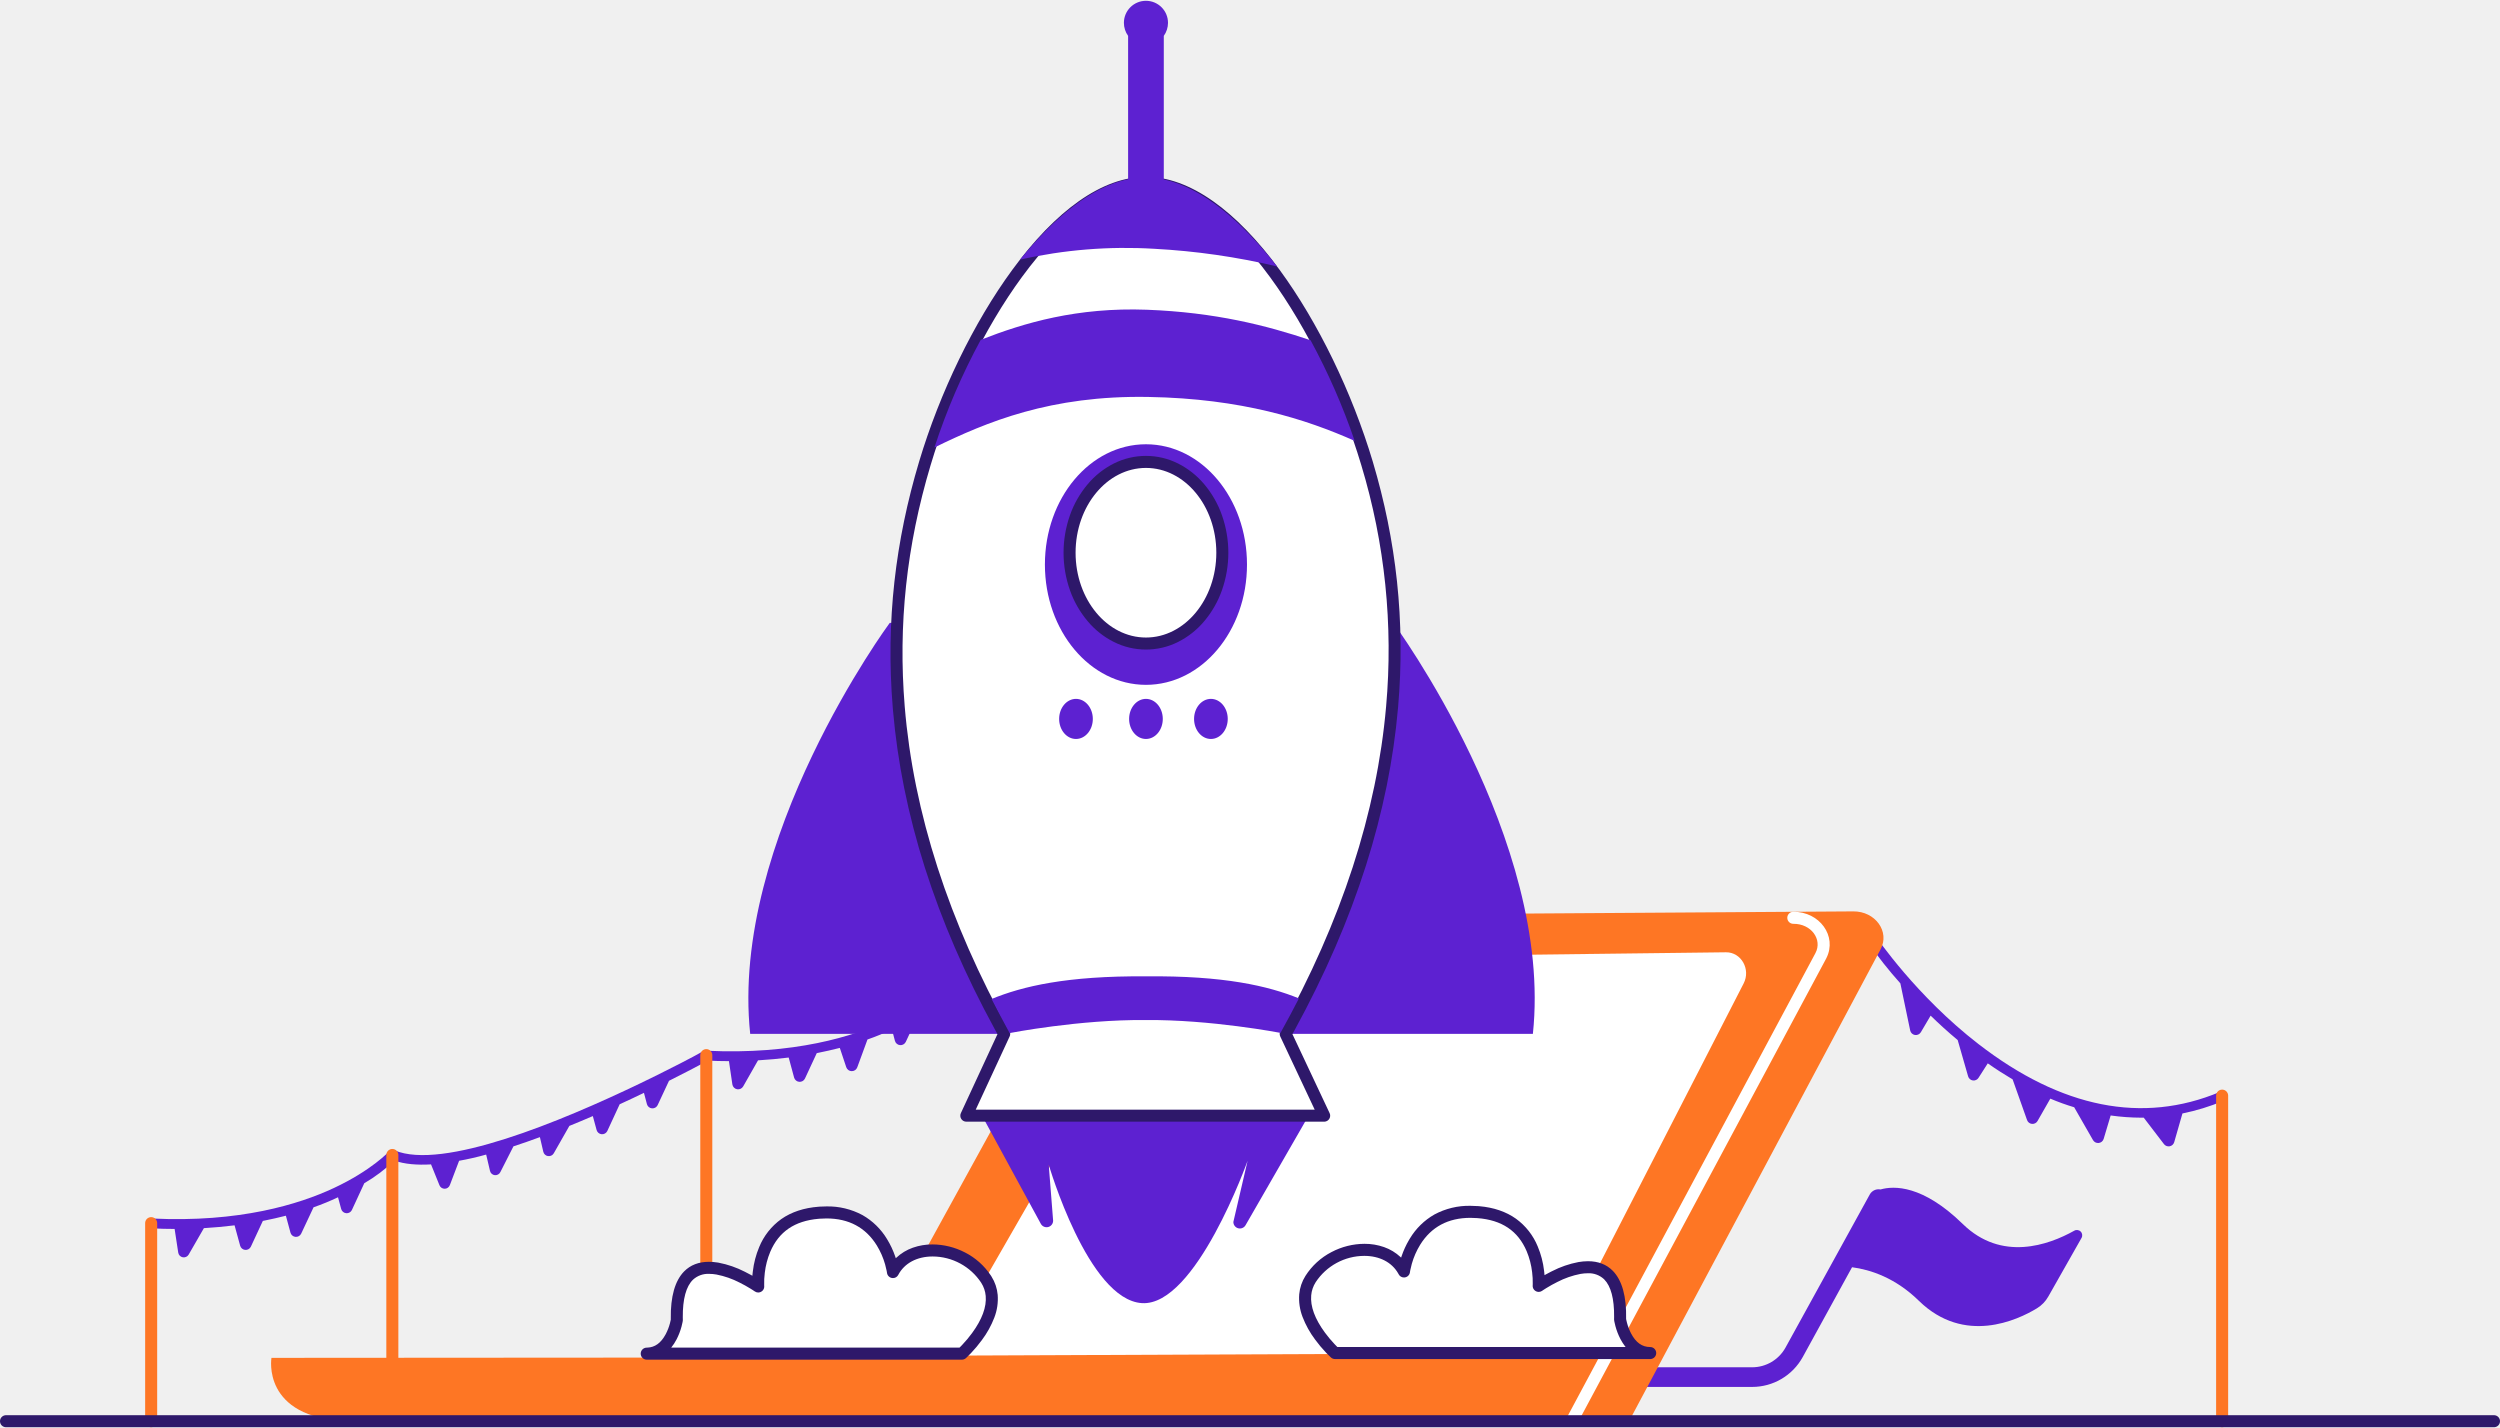
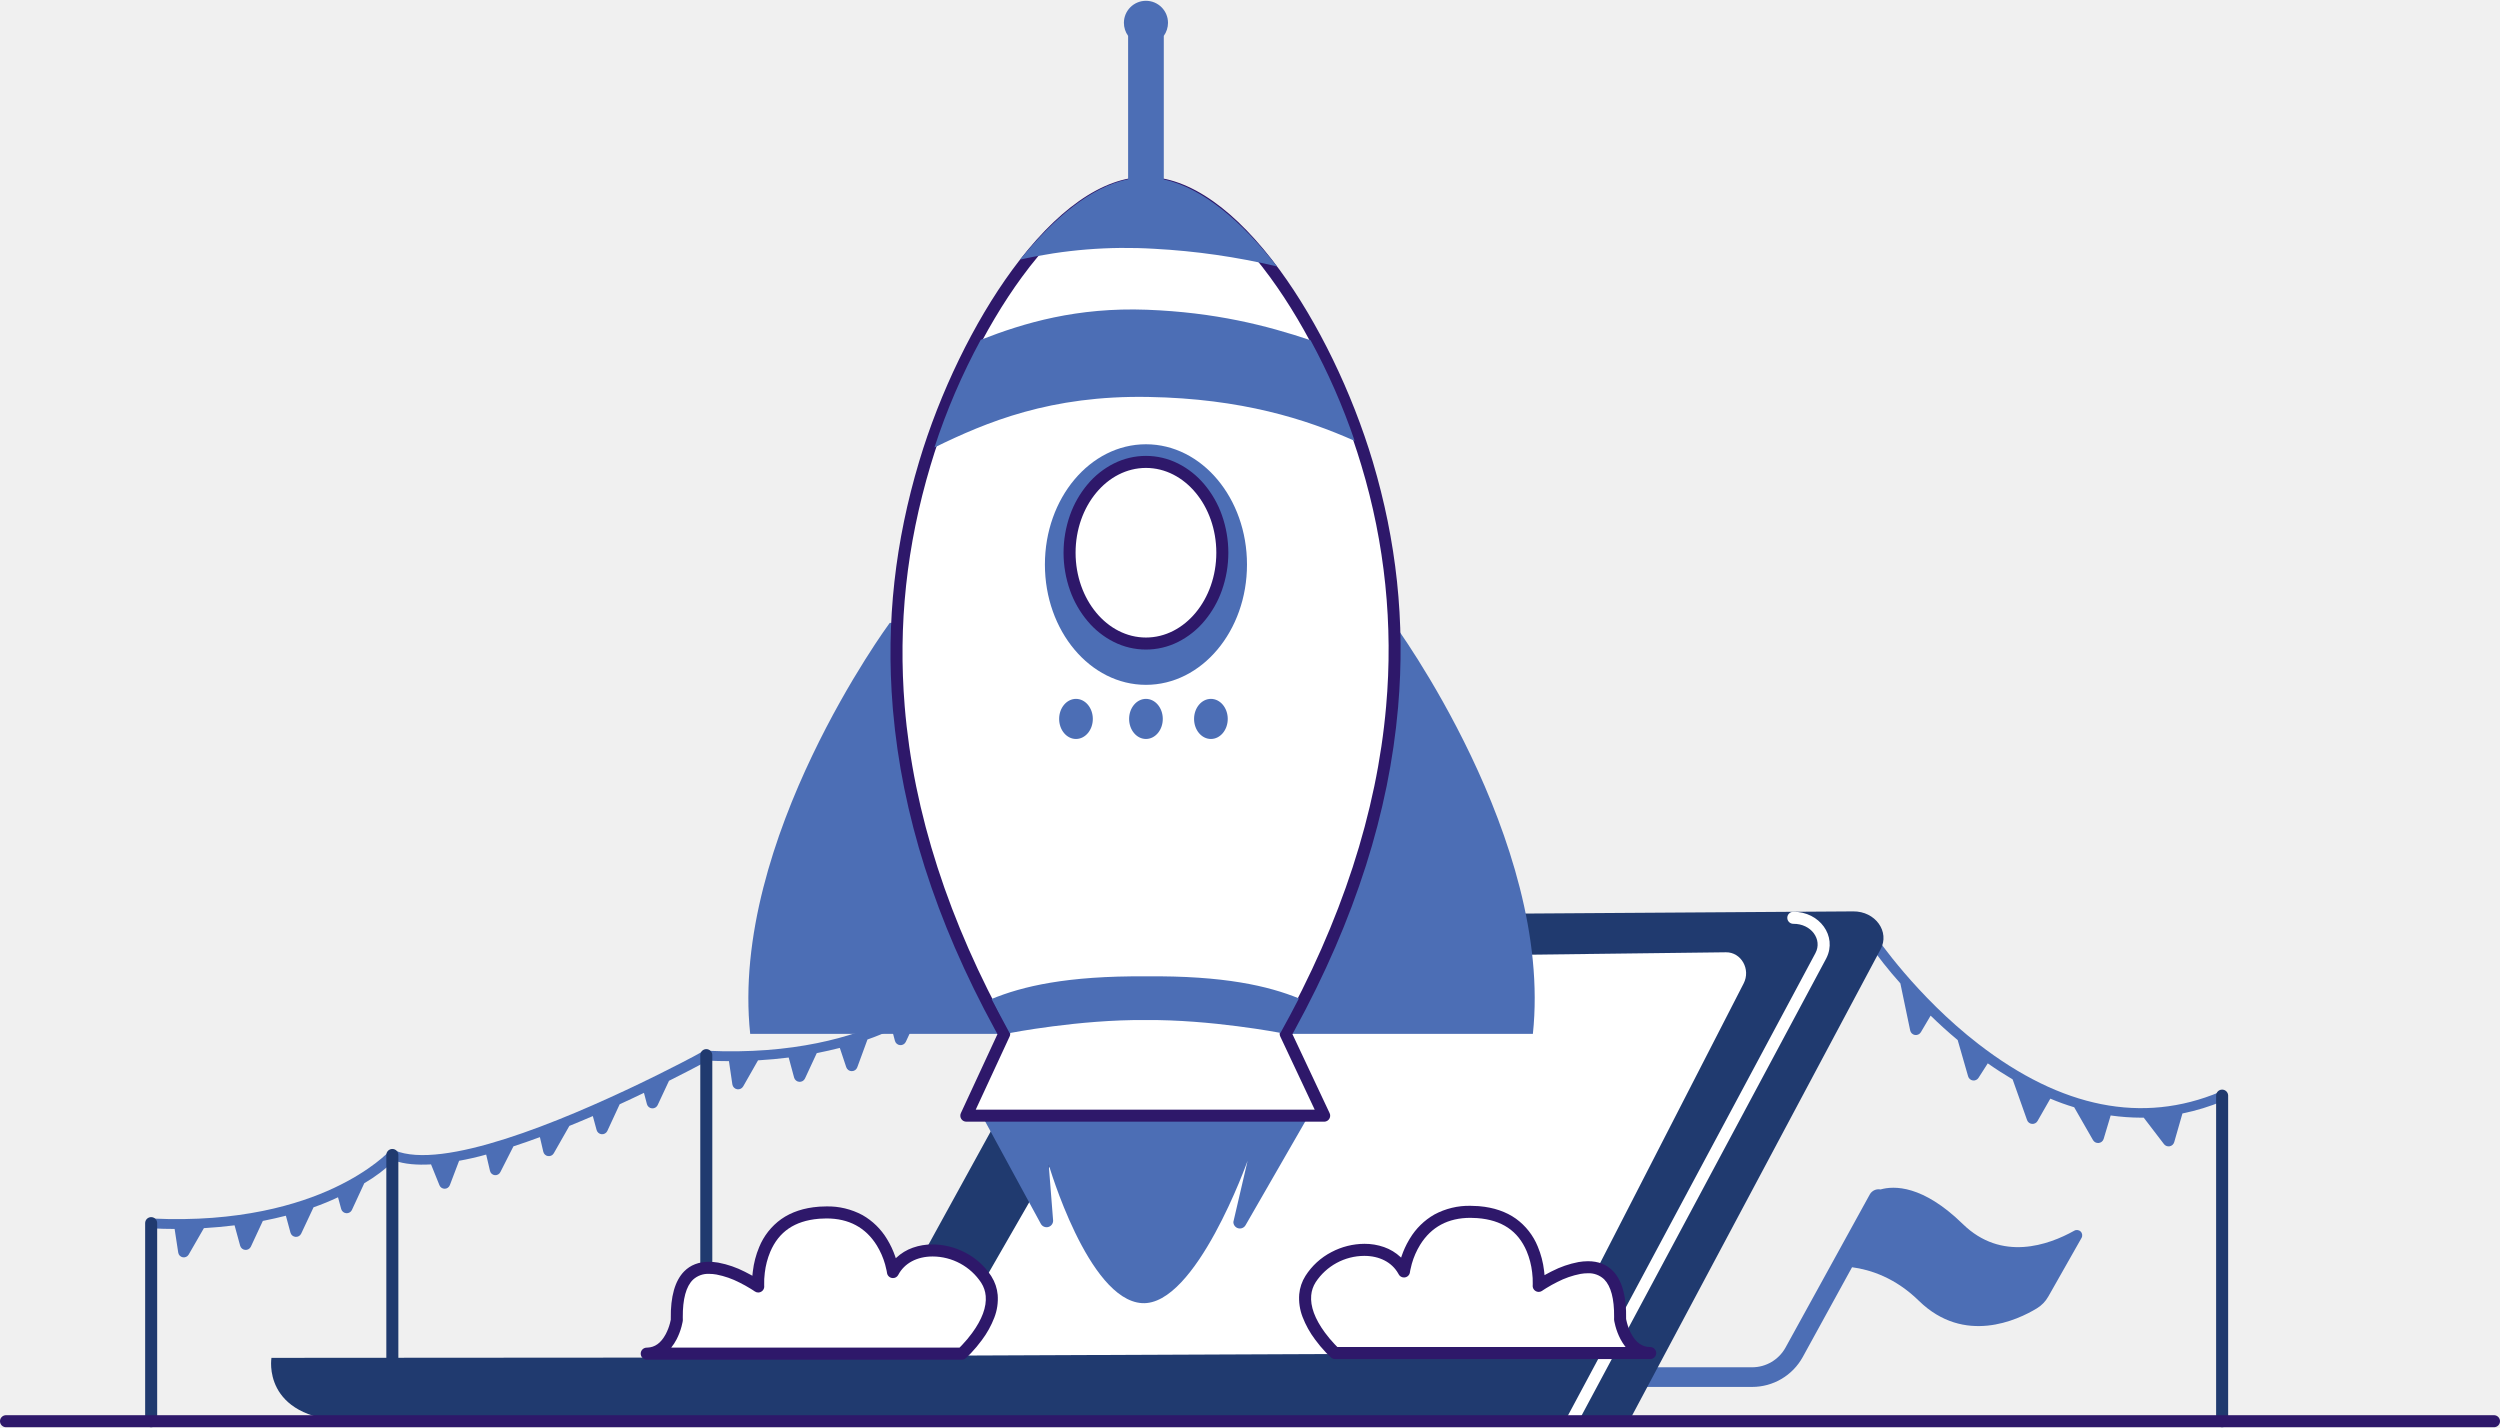
<svg xmlns="http://www.w3.org/2000/svg" viewBox="0 0 1247 711.9">
  <g id="product_launch_solid_II" data-name="product launch/solid_II" transform="translate(2.5)">
    <g id="product_launch_solid_II-2" data-name="product launch/solid_II" transform="translate(-3)">
      <g id="product_launch_solid_II-3" data-name="product launch_solid_II">
-         <path id="flag" d="M302.6,21.456c-12.7,7.1-36.2,15.6-55.6-3.4-20-19.5-34.3-19.1-41-17.2a5.036,5.036,0,0,0-5.3,2.4l-42.1,76.5a19.015,19.015,0,0,1-16.6,9.8H4.9a4.9,4.9,0,1,0,0,9.8H142a28.78,28.78,0,0,0,25.2-14.9l24.6-44.8c9.2,1.2,21.7,5.3,33.4,16.8,22.6,22,49.1,9.6,58.8,3.7a16.13,16.13,0,0,0,5.7-5.9l16.5-29.1A2.652,2.652,0,0,0,302.6,21.456Z" transform="translate(732.5 592.444)" fill="#5d21d1" />
+         <path id="flag" d="M302.6,21.456c-12.7,7.1-36.2,15.6-55.6-3.4-20-19.5-34.3-19.1-41-17.2a5.036,5.036,0,0,0-5.3,2.4l-42.1,76.5a19.015,19.015,0,0,1-16.6,9.8H4.9a4.9,4.9,0,1,0,0,9.8H142a28.78,28.78,0,0,0,25.2-14.9l24.6-44.8c9.2,1.2,21.7,5.3,33.4,16.8,22.6,22,49.1,9.6,58.8,3.7a16.13,16.13,0,0,0,5.7-5.9l16.5-29.1A2.652,2.652,0,0,0,302.6,21.456Z" transform="translate(732.5 592.444)" fill="#4C6EB5" />
        <g id="flags" transform="translate(73 466)">
-           <path id="Path" d="M280.843,1.417a2.43,2.43,0,0,0-3.4-1.1c-.4.2-4.6,2.8-22.9,11.9l-8.4,4.1c-39.9,19.2-98.8,43.6-122.7,33.5a2.443,2.443,0,0,0-2.8.6c-.1.1-8.7,9.4-27.5,18.2-17.3,8.1-47.1,17.3-90.6,15.2a2.362,2.362,0,0,0-2.5,2.8,2.559,2.559,0,0,0,2.4,2.1c3.9.2,7.6.3,11.3.3l1.8,11.8a2.81,2.81,0,0,0,5.2,1l7.6-13.2c5.3-.3,10.4-.8,15.3-1.4l2.8,10.2a2.864,2.864,0,0,0,5.3.5l6-12.9c4.1-.8,7.9-1.7,11.5-2.6l2.3,8.5a2.864,2.864,0,0,0,5.3.5l6.2-13.2a122.609,122.609,0,0,0,12.2-5l1.6,5.9a2.864,2.864,0,0,0,5.3.5l6.2-13.4a80.144,80.144,0,0,0,15-11.3c5.1,1.8,11.3,2.3,18.3,1.9l4.2,10.4a2.778,2.778,0,0,0,5.2-.1l4.6-12.1c4.4-.8,8.9-1.8,13.5-3.1l1.9,8.1a2.76,2.76,0,0,0,5.2.6l6.5-12.8c4.4-1.4,8.8-3,13.2-4.6l1.7,7.3a2.833,2.833,0,0,0,5.2.8l7.8-13.7c3.9-1.6,7.8-3.2,11.7-4.9l1.9,7a2.864,2.864,0,0,0,5.3.5l6.2-13.4c4.2-1.9,8.2-3.8,12.1-5.7l1.5,5.7a2.864,2.864,0,0,0,5.3.5l5.7-12.2c15.5-7.8,18.4-9.6,19.9-10.4A3.181,3.181,0,0,0,280.843,1.417Z" transform="translate(0.857 57.983)" fill="#5d21d1" />
-           <path id="Path-2" data-name="Path" d="M123.443.2a2.443,2.443,0,0,0-2.8.6c-.1.1-8.7,9.4-27.5,18.2-17.3,8.1-47.1,17.3-90.6,15.2A2.362,2.362,0,0,0,.043,37a2.559,2.559,0,0,0,2.4,2.1c3.9.2,7.6.3,11.3.3l1.7,11.6a2.909,2.909,0,0,0,5.4,1l7.4-13c5.3-.3,10.4-.8,15.3-1.4l2.7,10a2.9,2.9,0,0,0,5.4.5l5.9-12.7c4.1-.8,7.9-1.7,11.5-2.6l3.2,9.6a2.915,2.915,0,0,0,5.5.1l5.1-13.9a122.609,122.609,0,0,0,12.2-5l1.5,5.7a2.9,2.9,0,0,0,5.4.5l6.1-13.1a80.144,80.144,0,0,0,15-11.3" transform="translate(277.357 23.9)" fill="#5d21d1" />
-           <path id="Path-3" data-name="Path" d="M179.077,79.877a2.39,2.39,0,0,0-3.2-1.4c-38.5,16.1-79,8-120.3-23.9-31.1-24-50.9-53.3-51.1-53.5a2.544,2.544,0,0,0-3.4-.7,2.544,2.544,0,0,0-.7,3.4,210.417,210.417,0,0,0,16.2,20.5l4.9,23.5a2.892,2.892,0,0,0,5.3.9l4.9-8.3c4.2,4.1,8.7,8.2,13.5,12.2l5.2,18.1a2.873,2.873,0,0,0,5.2.7l4.6-7.2c4.1,2.9,8.2,5.5,12.4,8l7.2,20.3a2.887,2.887,0,0,0,5.2.5l6.4-11.2a113.564,113.564,0,0,0,11.9,4.3l9.4,16.4a2.917,2.917,0,0,0,5.3-.6l3.5-11.7a112.468,112.468,0,0,0,15.3,1.1h1.2l10.1,13.2a2.913,2.913,0,0,0,5.1-1l4.1-14.3a109.057,109.057,0,0,0,20.2-6.2A2.469,2.469,0,0,0,179.077,79.877Z" transform="translate(858.823 0.223)" fill="#5d21d1" />
-           <path id="Path-4" data-name="Path" d="M3,0A3,3,0,0,1,5.995,2.824L6,3v98.8a3,3,0,0,1-5.995.176L0,101.8V3A3,3,0,0,1,3,0Z" transform="translate(-0.1 141.1)" fill="#fe7624" />
-           <path id="Path-5" data-name="Path" d="M3,0A3,3,0,0,1,5.995,2.824L6,3V134.2a3,3,0,0,1-5.995.176L0,134.2V3A3,3,0,0,1,3,0Z" transform="translate(120.2 107.1)" fill="#fe7624" />
-           <path id="Path-6" data-name="Path" d="M3,0A3,3,0,0,1,5.995,2.824L6,3V183.8a3,3,0,0,1-5.995.176L0,183.8V3A3,3,0,0,1,3,0Z" transform="translate(276.8 57.3)" fill="#fe7624" />
-           <path id="Path-7" data-name="Path" d="M3,0A3,3,0,0,1,5.995,2.824L6,3V165.4a3,3,0,0,1-5.995.176L0,165.4V3A3,3,0,0,1,3,0Z" transform="translate(1032.9 77.5)" fill="#fe7624" />
+           <path id="Path" d="M280.843,1.417a2.43,2.43,0,0,0-3.4-1.1c-.4.2-4.6,2.8-22.9,11.9l-8.4,4.1c-39.9,19.2-98.8,43.6-122.7,33.5a2.443,2.443,0,0,0-2.8.6c-.1.1-8.7,9.4-27.5,18.2-17.3,8.1-47.1,17.3-90.6,15.2a2.362,2.362,0,0,0-2.5,2.8,2.559,2.559,0,0,0,2.4,2.1c3.9.2,7.6.3,11.3.3l1.8,11.8a2.81,2.81,0,0,0,5.2,1l7.6-13.2c5.3-.3,10.4-.8,15.3-1.4l2.8,10.2a2.864,2.864,0,0,0,5.3.5l6-12.9c4.1-.8,7.9-1.7,11.5-2.6l2.3,8.5a2.864,2.864,0,0,0,5.3.5l6.2-13.2a122.609,122.609,0,0,0,12.2-5l1.6,5.9a2.864,2.864,0,0,0,5.3.5l6.2-13.4a80.144,80.144,0,0,0,15-11.3c5.1,1.8,11.3,2.3,18.3,1.9l4.2,10.4a2.778,2.778,0,0,0,5.2-.1l4.6-12.1c4.4-.8,8.9-1.8,13.5-3.1l1.9,8.1a2.76,2.76,0,0,0,5.2.6l6.5-12.8c4.4-1.4,8.8-3,13.2-4.6l1.7,7.3a2.833,2.833,0,0,0,5.2.8l7.8-13.7c3.9-1.6,7.8-3.2,11.7-4.9l1.9,7a2.864,2.864,0,0,0,5.3.5l6.2-13.4c4.2-1.9,8.2-3.8,12.1-5.7l1.5,5.7a2.864,2.864,0,0,0,5.3.5l5.7-12.2c15.5-7.8,18.4-9.6,19.9-10.4A3.181,3.181,0,0,0,280.843,1.417Z" transform="translate(0.857 57.983)" fill="#4C6EB5" />
+           <path id="Path-2" data-name="Path" d="M123.443.2a2.443,2.443,0,0,0-2.8.6c-.1.1-8.7,9.4-27.5,18.2-17.3,8.1-47.1,17.3-90.6,15.2A2.362,2.362,0,0,0,.043,37a2.559,2.559,0,0,0,2.4,2.1c3.9.2,7.6.3,11.3.3l1.7,11.6a2.909,2.909,0,0,0,5.4,1l7.4-13c5.3-.3,10.4-.8,15.3-1.4l2.7,10a2.9,2.9,0,0,0,5.4.5l5.9-12.7c4.1-.8,7.9-1.7,11.5-2.6l3.2,9.6a2.915,2.915,0,0,0,5.5.1l5.1-13.9a122.609,122.609,0,0,0,12.2-5l1.5,5.7a2.9,2.9,0,0,0,5.4.5l6.1-13.1a80.144,80.144,0,0,0,15-11.3" transform="translate(277.357 23.9)" fill="#4C6EB5" />
+           <path id="Path-3" data-name="Path" d="M179.077,79.877a2.39,2.39,0,0,0-3.2-1.4c-38.5,16.1-79,8-120.3-23.9-31.1-24-50.9-53.3-51.1-53.5a2.544,2.544,0,0,0-3.4-.7,2.544,2.544,0,0,0-.7,3.4,210.417,210.417,0,0,0,16.2,20.5l4.9,23.5a2.892,2.892,0,0,0,5.3.9l4.9-8.3c4.2,4.1,8.7,8.2,13.5,12.2l5.2,18.1a2.873,2.873,0,0,0,5.2.7l4.6-7.2c4.1,2.9,8.2,5.5,12.4,8l7.2,20.3a2.887,2.887,0,0,0,5.2.5l6.4-11.2a113.564,113.564,0,0,0,11.9,4.3l9.4,16.4a2.917,2.917,0,0,0,5.3-.6l3.5-11.7a112.468,112.468,0,0,0,15.3,1.1h1.2l10.1,13.2a2.913,2.913,0,0,0,5.1-1l4.1-14.3a109.057,109.057,0,0,0,20.2-6.2A2.469,2.469,0,0,0,179.077,79.877Z" transform="translate(858.823 0.223)" fill="#4C6EB5" />
+           <path id="Path-4" data-name="Path" d="M3,0A3,3,0,0,1,5.995,2.824L6,3v98.8a3,3,0,0,1-5.995.176L0,101.8V3A3,3,0,0,1,3,0Z" transform="translate(-0.1 141.1)" fill="#203A6F" />
+           <path id="Path-5" data-name="Path" d="M3,0A3,3,0,0,1,5.995,2.824L6,3V134.2a3,3,0,0,1-5.995.176L0,134.2V3A3,3,0,0,1,3,0Z" transform="translate(120.2 107.1)" fill="#203A6F" />
+           <path id="Path-6" data-name="Path" d="M3,0A3,3,0,0,1,5.995,2.824L6,3V183.8a3,3,0,0,1-5.995.176L0,183.8V3A3,3,0,0,1,3,0Z" transform="translate(276.8 57.3)" fill="#203A6F" />
+           <path id="Path-7" data-name="Path" d="M3,0A3,3,0,0,1,5.995,2.824L6,3V165.4a3,3,0,0,1-5.995.176L0,165.4V3A3,3,0,0,1,3,0Z" transform="translate(1032.9 77.5)" fill="#203A6F" />
        </g>
        <g id="laptop_1_" transform="translate(135 454)">
-           <path id="laptop" d="M789.19,0l-362,2.4a14.982,14.982,0,0,0-13.4,7.6L296.99,222.5l-296.8.2s-5.1,29.8,37.6,31.6l640-.8L802.79,19C807.59,10.1,800.19-.1,789.19,0Z" transform="translate(0.71 0.599)" fill="#fe7624" />
+           <path id="laptop" d="M789.19,0l-362,2.4a14.982,14.982,0,0,0-13.4,7.6L296.99,222.5l-296.8.2s-5.1,29.8,37.6,31.6l640-.8L802.79,19C807.59,10.1,800.19-.1,789.19,0Z" transform="translate(0.71 0.599)" fill="#203A6F" />
          <path id="screen" d="M0,201.2l305.7-1.3L400.3,15.6C404,8.5,399.1-.1,391.5,0L113.7,3.4Z" transform="translate(334.9 20.999)" fill="#fff" />
          <path id="Path-8" data-name="Path" d="M113.074,0c13.1-.117,22.03,12.112,16.543,23.084l-.171.332-123.8,231.3a3,3,0,0,1-5.371-2.668l.081-.164L124.148,20.6c3.584-6.788-2.091-14.68-11.02-14.6a3,3,0,1,1-.054-6Z" transform="translate(646.899 0.799)" fill="#fff" />
        </g>
        <g id="rocket_3_" transform="translate(373)">
-           <path id="Path-9" data-name="Path" d="M0,0,33.5,61.6A3.267,3.267,0,0,0,39.6,60L37.4,32S57,99.4,83.9,101.1s52.7-71,52.7-71l-7.1,30.5a3.255,3.255,0,0,0,6.1,1.6L171.4,0" transform="translate(113.2 548.9)" fill="#5d21d1" />
-           <path id="Path-10" data-name="Path" d="M70.517,2.3s-79.9,108.2-69.6,205h176.3V0Z" transform="translate(0.783 308.4)" fill="#5d21d1" />
-           <path id="Path-11" data-name="Path" d="M106.7,2.3s79.9,108.2,69.6,205H0V0Z" transform="translate(215.8 308.4)" fill="#5d21d1" />
+           <path id="Path-9" data-name="Path" d="M0,0,33.5,61.6A3.267,3.267,0,0,0,39.6,60L37.4,32S57,99.4,83.9,101.1s52.7-71,52.7-71l-7.1,30.5a3.255,3.255,0,0,0,6.1,1.6L171.4,0" transform="translate(113.2 548.9)" fill="#4C6EB5" />
+           <path id="Path-10" data-name="Path" d="M70.517,2.3s-79.9,108.2-69.6,205h176.3V0Z" transform="translate(0.783 308.4)" fill="#4C6EB5" />
+           <path id="Path-11" data-name="Path" d="M106.7,2.3s79.9,108.2,69.6,205H0V0Z" transform="translate(215.8 308.4)" fill="#4C6EB5" />
          <path id="Path-12" data-name="Path" d="M194.114,424.5c67.7-121.7,60.3-218.3,40.6-284.5-19.8-66.2-66.2-140-110.3-140s-90.5,73.8-110.3,140-28.1,162.8,39.6,284.5l-18.9,40.8h178.5l-19.2-40.8Z" transform="translate(74.686 91.2)" fill="#fff" />
          <path id="Path_2_" d="M216.327,471.3H37.826a3,3,0,0,1-2.722-4.262L53.364,427.62l-1.126-2.046c-7.471-13.66-14.229-27.458-20.086-41.011a427.659,427.659,0,0,1-15.069-40.2A379.514,379.514,0,0,1,6.847,304.935a348.758,348.758,0,0,1-5.589-38.674l-.133-1.579C.25,254.036-.117,243.316.033,232.821c.148-10.3.8-20.707,1.936-30.93,1.113-10.008,2.726-20.159,4.8-30.169,2.02-9.771,4.539-19.723,7.487-29.581,10.374-34.684,27.32-69.58,46.492-95.739,10.9-14.871,22.071-26.393,33.2-34.245C105.387,4.09,116.651,0,127.427,0S149.466,4.09,160.9,12.157c11.134,7.852,22.305,19.373,33.2,34.245,19.173,26.16,36.119,61.056,46.493,95.743,2.913,9.789,5.4,19.7,7.378,29.46,2.029,9.986,3.6,20.131,4.669,30.154,1.091,10.231,1.695,20.656,1.793,30.986.1,10.523-.321,21.274-1.252,31.955a350.841,350.841,0,0,1-5.652,38.993,383.143,383.143,0,0,1-10.354,39.789,432.855,432.855,0,0,1-15.239,40.608c-5.923,13.694-12.756,27.64-20.309,41.449l-1.142,2.073,18.548,39.413a2.956,2.956,0,0,1-.138,2.814,2.99,2.99,0,0,1-2.4,1.459ZM127.427,6c-9.664,0-19.943,3.853-30.551,11.451-10.439,7.477-20.967,18.41-31.291,32.5C46.8,75.575,30.186,109.8,20,143.86,7.974,184.069,3.756,223.43,7.1,264.192c4.344,52.886,21.921,107.34,52.244,161.85a3.008,3.008,0,0,1,.1,2.719L42.521,465.3H211.6l-17.186-36.523a2.992,2.992,0,0,1,0-2.552l.094-.183c30.375-54.6,48.109-109.063,52.709-161.865A317.74,317.74,0,0,0,234.852,143.86c-10.186-34.055-26.8-68.284-45.583-93.911-10.325-14.087-20.853-25.02-31.292-32.5C147.369,9.853,137.091,6,127.427,6Z" transform="translate(71.674 88.2)" fill="#2e186a" />
-           <ellipse id="Oval" cx="50.4" cy="60" rx="50.4" ry="60" transform="translate(148.7 221.6)" fill="#5d21d1" />
-           <ellipse id="Oval-2" data-name="Oval" cx="8.4" cy="10" rx="8.4" ry="10" transform="translate(190.7 348.6)" fill="#5d21d1" />
-           <ellipse id="Oval-3" data-name="Oval" cx="8.4" cy="10" rx="8.4" ry="10" transform="translate(223.1 348.6)" fill="#5d21d1" />
-           <ellipse id="Oval-4" data-name="Oval" cx="8.4" cy="10" rx="8.4" ry="10" transform="translate(155.8 348.6)" fill="#5d21d1" />
+           <ellipse id="Oval" cx="50.4" cy="60" rx="50.4" ry="60" transform="translate(148.7 221.6)" fill="#4C6EB5" />
+           <ellipse id="Oval-2" data-name="Oval" cx="8.4" cy="10" rx="8.4" ry="10" transform="translate(190.7 348.6)" fill="#4C6EB5" />
+           <ellipse id="Oval-3" data-name="Oval" cx="8.4" cy="10" rx="8.4" ry="10" transform="translate(223.1 348.6)" fill="#4C6EB5" />
+           <ellipse id="Oval-4" data-name="Oval" cx="8.4" cy="10" rx="8.4" ry="10" transform="translate(155.8 348.6)" fill="#4C6EB5" />
          <ellipse id="Oval-5" data-name="Oval" cx="38.1" cy="45.3" rx="38.1" ry="45.3" transform="translate(161 230.4)" fill="#fff" />
          <path id="Oval_2_" d="M41.1,96.6a35.71,35.71,0,0,1-16.051-3.81A41.224,41.224,0,0,1,11.991,82.414,49.391,49.391,0,0,1,3.212,67.057a56.369,56.369,0,0,1,0-37.514,49.393,49.393,0,0,1,8.779-15.358A41.225,41.225,0,0,1,25.049,3.81a35.713,35.713,0,0,1,32.1,0A41.223,41.223,0,0,1,70.209,14.186a49.393,49.393,0,0,1,8.778,15.358,56.371,56.371,0,0,1,0,37.514,49.391,49.391,0,0,1-8.778,15.357A41.223,41.223,0,0,1,57.151,92.79,35.71,35.71,0,0,1,41.1,96.6ZM41.1,6C21.746,6,6,24.976,6,48.3S21.746,90.6,41.1,90.6,76.2,71.625,76.2,48.3,60.455,6,41.1,6Z" transform="translate(158 227.4)" fill="#2e186a" />
-           <path id="Path-13" data-name="Path" d="M71.7,89.1V17.5A11.2,11.2,0,0,0,73.8,11a11,11,0,0,0-22,0,11.2,11.2,0,0,0,2.1,6.5V89c-18.5,3.8-37,19.3-53.9,40.1a239.042,239.042,0,0,1,67-5.4,345.825,345.825,0,0,1,61.2,8.8C110.7,110.1,91.1,93.3,71.7,89.1Z" transform="translate(136.3 0.4)" fill="#5d21d1" />
-           <path id="Path-14" data-name="Path" d="M187.6,15.343c-22.1-7.4-47.5-13.9-81.6-15.2-34.8-1.3-61.2,6.5-82.9,15A320.817,320.817,0,0,0,0,68.843c26-12.7,57.9-26.1,106.8-25.2,46.5.8,78.5,11.1,102.8,21.9A322.659,322.659,0,0,0,187.6,15.343Z" transform="translate(93.6 154.357)" fill="#5d21d1" />
-           <path id="Path-15" data-name="Path" d="M144.1,28.222c3.2-5.8,6.3-11.5,9.2-17.2C138,4.822,116-.378,76.9.022c-39.5-.3-61.6,5-76.9,11.3,2.9,5.6,5.9,11.3,9,17,0,0,34.7-6.8,67.8-6.5C109.4,21.522,144.1,28.222,144.1,28.222Z" transform="translate(122.1 486.978)" fill="#5d21d1" />
+           <path id="Path-13" data-name="Path" d="M71.7,89.1V17.5A11.2,11.2,0,0,0,73.8,11a11,11,0,0,0-22,0,11.2,11.2,0,0,0,2.1,6.5V89c-18.5,3.8-37,19.3-53.9,40.1a239.042,239.042,0,0,1,67-5.4,345.825,345.825,0,0,1,61.2,8.8C110.7,110.1,91.1,93.3,71.7,89.1Z" transform="translate(136.3 0.4)" fill="#4C6EB5" />
+           <path id="Path-14" data-name="Path" d="M187.6,15.343c-22.1-7.4-47.5-13.9-81.6-15.2-34.8-1.3-61.2,6.5-82.9,15A320.817,320.817,0,0,0,0,68.843c26-12.7,57.9-26.1,106.8-25.2,46.5.8,78.5,11.1,102.8,21.9A322.659,322.659,0,0,0,187.6,15.343Z" transform="translate(93.6 154.357)" fill="#4C6EB5" />
+           <path id="Path-15" data-name="Path" d="M144.1,28.222c3.2-5.8,6.3-11.5,9.2-17.2C138,4.822,116-.378,76.9.022c-39.5-.3-61.6,5-76.9,11.3,2.9,5.6,5.9,11.3,9,17,0,0,34.7-6.8,67.8-6.5C109.4,21.522,144.1,28.222,144.1,28.222Z" transform="translate(122.1 486.978)" fill="#4C6EB5" />
        </g>
        <g id="clouds" transform="translate(320 601)">
          <path id="cloud_1_" d="M172.136,70.439H14.936s-22.6-20.3-12.2-36.9,37.7-20.6,46.6-3.8c0,0,3.9-32.1,36.8-29.6,33,2.5,30.4,36.8,30.4,36.8s41.7-29.5,40.6,16.6C157.036,53.439,159.636,70.439,172.136,70.439Z" transform="translate(331.464 3.461)" fill="#fff" />
          <path id="cloud_2_" d="M175.139,76.442H17.939a3,3,0,0,1-2.005-.769c-.308-.277-.983-.9-2.045-2l-.46-.481A66.383,66.383,0,0,1,8.05,66.764a46.6,46.6,0,0,1-6.3-11.352A26.03,26.03,0,0,1,.09,44.125,20.621,20.621,0,0,1,3.2,34.949,33.746,33.746,0,0,1,16.189,23.075a35.576,35.576,0,0,1,16.427-4.118,28.994,28.994,0,0,1,9.79,1.63,23.209,23.209,0,0,1,8.24,5l.268.261.226-.684A43.553,43.553,0,0,1,54.9,16.952l.4-.66A33.763,33.763,0,0,1,67.522,4.331,36.426,36.426,0,0,1,85.5,0c1.257,0,2.558.05,3.867.15L89.9.193c7.2.621,13.363,2.725,18.317,6.252a32.045,32.045,0,0,1,10.847,13.848,44.6,44.6,0,0,1,3.162,12.092c.09.741.164,1.47.219,2.167l0,.046.633-.356c.752-.419,1.532-.836,2.319-1.237l.8-.4a48.739,48.739,0,0,1,13.146-4.54,28.565,28.565,0,0,1,4.791-.43c5.1,0,9.257,1.613,12.372,4.794,4.641,4.741,6.874,12.811,6.636,23.985l.016.1.08.417c.088.433.206.928.341,1.433a25.984,25.984,0,0,0,2,5.211c2.4,4.623,5.528,6.87,9.563,6.87l.2.005a3,3,0,0,1,0,5.989l-.2.005ZM32.538,24.973A29.105,29.105,0,0,0,8.281,38.134a14.48,14.48,0,0,0-2.215,6.529c-.492,5.46,1.8,11.7,6.825,18.554a60.344,60.344,0,0,0,4.891,5.845c.354.374.714.743,1.1,1.128l.254.25H162.912l-.373-.472a24.417,24.417,0,0,1-2.107-3.29l-.18-.342a31.976,31.976,0,0,1-2.466-6.417c-.2-.729-.366-1.464-.491-2.124l-.034-.185c-.032-.177-.058-.339-.077-.481l-.021-.158-.02-.223,0-.355,0-.1.016-.92c.08-9-1.581-15.282-4.936-18.671l-.187-.184a11.135,11.135,0,0,0-8.013-2.878,21.913,21.913,0,0,0-3.666.334,42.825,42.825,0,0,0-11.5,4.006c-1.867.923-3.721,1.951-5.509,3.057-.334.207-.665.416-.985.622l-.7.459-.534.363a2.962,2.962,0,0,1-1.582.464,3.047,3.047,0,0,1-2.225-.978,2.951,2.951,0,0,1-.777-2.256l.013-.247.016-.439a40.1,40.1,0,0,0-.31-5.916,38.651,38.651,0,0,0-2.725-10.467C109.2,12.461,101.142,7.059,88.911,6.133,87.747,6.044,86.6,6,85.487,6,74.366,6,65.925,10.525,60.4,19.452a37.789,37.789,0,0,0-4.148,9.472c-.309,1.074-.562,2.119-.751,3.108-.077.4-.123.678-.149.841l-.058.407a2.971,2.971,0,0,1-2.976,2.465,2.936,2.936,0,0,1-2.627-1.6l-.228-.415C46.3,28.165,40.136,24.972,32.538,24.973Z" transform="translate(328.461 0.459)" fill="#2e186a" />
          <path id="cloud" d="M0,70.439H157.2s22.6-20.3,12.2-36.9-37.7-20.6-46.6-3.8c0,0-3.9-32.1-36.8-29.6-33,2.5-30.4,36.8-30.4,36.8S13.9,7.439,15,53.539C15.1,53.439,12.5,70.339,0,70.439Z" transform="translate(3.1 3.761)" fill="#fff" />
          <path id="cloud_2_2" data-name="cloud_2_" d="M160.2,76.442H3a3,3,0,0,1-.023-6l.311-.007c3.8-.143,6.782-2.294,9.1-6.577l.173-.326a25.893,25.893,0,0,0,2-5.188c.159-.589.294-1.166.39-1.668L15,56.41l-.008-.46c-.167-10.962,2.081-18.888,6.681-23.558,3.111-3.158,7.261-4.76,12.337-4.76a28.138,28.138,0,0,1,4.341.356l.45.074A48.741,48.741,0,0,1,51.942,32.6c1.04.514,2.09,1.066,3.119,1.639l.632.356.049-.573c.035-.384.071-.739.11-1.084l.065-.555a44.6,44.6,0,0,1,3.162-12.092A32,32,0,0,1,70.1,6.323C75.144,2.784,81.427.707,88.773.15l.551-.04C90.443.037,91.558,0,92.639,0a36.428,36.428,0,0,1,17.978,4.331,33.763,33.763,0,0,1,12.226,11.962A43.192,43.192,0,0,1,127,25.167l.226.684.269-.261a23.209,23.209,0,0,1,8.24-5,28.993,28.993,0,0,1,9.789-1.631,35.584,35.584,0,0,1,16.142,3.969A33.9,33.9,0,0,1,174.58,34.384l.362.565a20.62,20.62,0,0,1,3.107,9.176,26.032,26.032,0,0,1-1.66,11.287,46.59,46.59,0,0,1-6.3,11.352,66.29,66.29,0,0,1-5.378,6.429c-1.123,1.183-1.9,1.921-2.26,2.256l-.246.224A2.991,2.991,0,0,1,160.2,76.442ZM34.117,33.643A11.135,11.135,0,0,0,26.1,36.52c-3.481,3.34-5.2,9.684-5.124,18.854l.014.912.006.12,0,.344-.021.223-.02.158c-.013.089-.029.194-.048.306l-.065.358c-.123.646-.293,1.377-.491,2.114A31.931,31.931,0,0,1,17.886,66.3a24.194,24.194,0,0,1-2.672,4.11l-.023.028H159c.17-.166.344-.339.517-.515l.551-.564.287-.3a60.353,60.353,0,0,0,4.891-5.845c5.02-6.852,7.316-13.095,6.825-18.554a14.481,14.481,0,0,0-2.215-6.529A29.1,29.1,0,0,0,145.6,24.973c-7.81,0-14.061,3.343-17.15,9.173l-.087.155a2.9,2.9,0,0,1-2.54,1.443,2.985,2.985,0,0,1-3-2.641l-.049-.337-.131-.734c-.19-.989-.443-2.034-.751-3.108a37.789,37.789,0,0,0-4.148-9.472C112.214,10.525,103.772,6,92.651,6c-1.108,0-2.26.045-3.424.133l-.523.043C76.762,7.219,68.876,12.607,64.6,22.646a38.65,38.65,0,0,0-2.725,10.467,39.173,39.173,0,0,0-.3,6.251l.026.517a2.944,2.944,0,0,1-.839,2.145,3.056,3.056,0,0,1-2.171.921,2.972,2.972,0,0,1-1.722-.558l-.394-.269-.7-.459-.074-.048-.237-.152-.673-.422c-1.783-1.1-3.636-2.132-5.508-3.057a42.824,42.824,0,0,0-11.5-4.006A21.906,21.906,0,0,0,34.117,33.643Z" transform="translate(0.1 0.759)" fill="#2e186a" />
        </g>
        <path id="line" d="M1244,0a3,3,0,0,1,.176,5.995L1244,6H3A3,3,0,0,1,2.824.005L3,0Z" transform="translate(0.5 705.9)" fill="#2e186a" />
      </g>
    </g>
  </g>
</svg>
